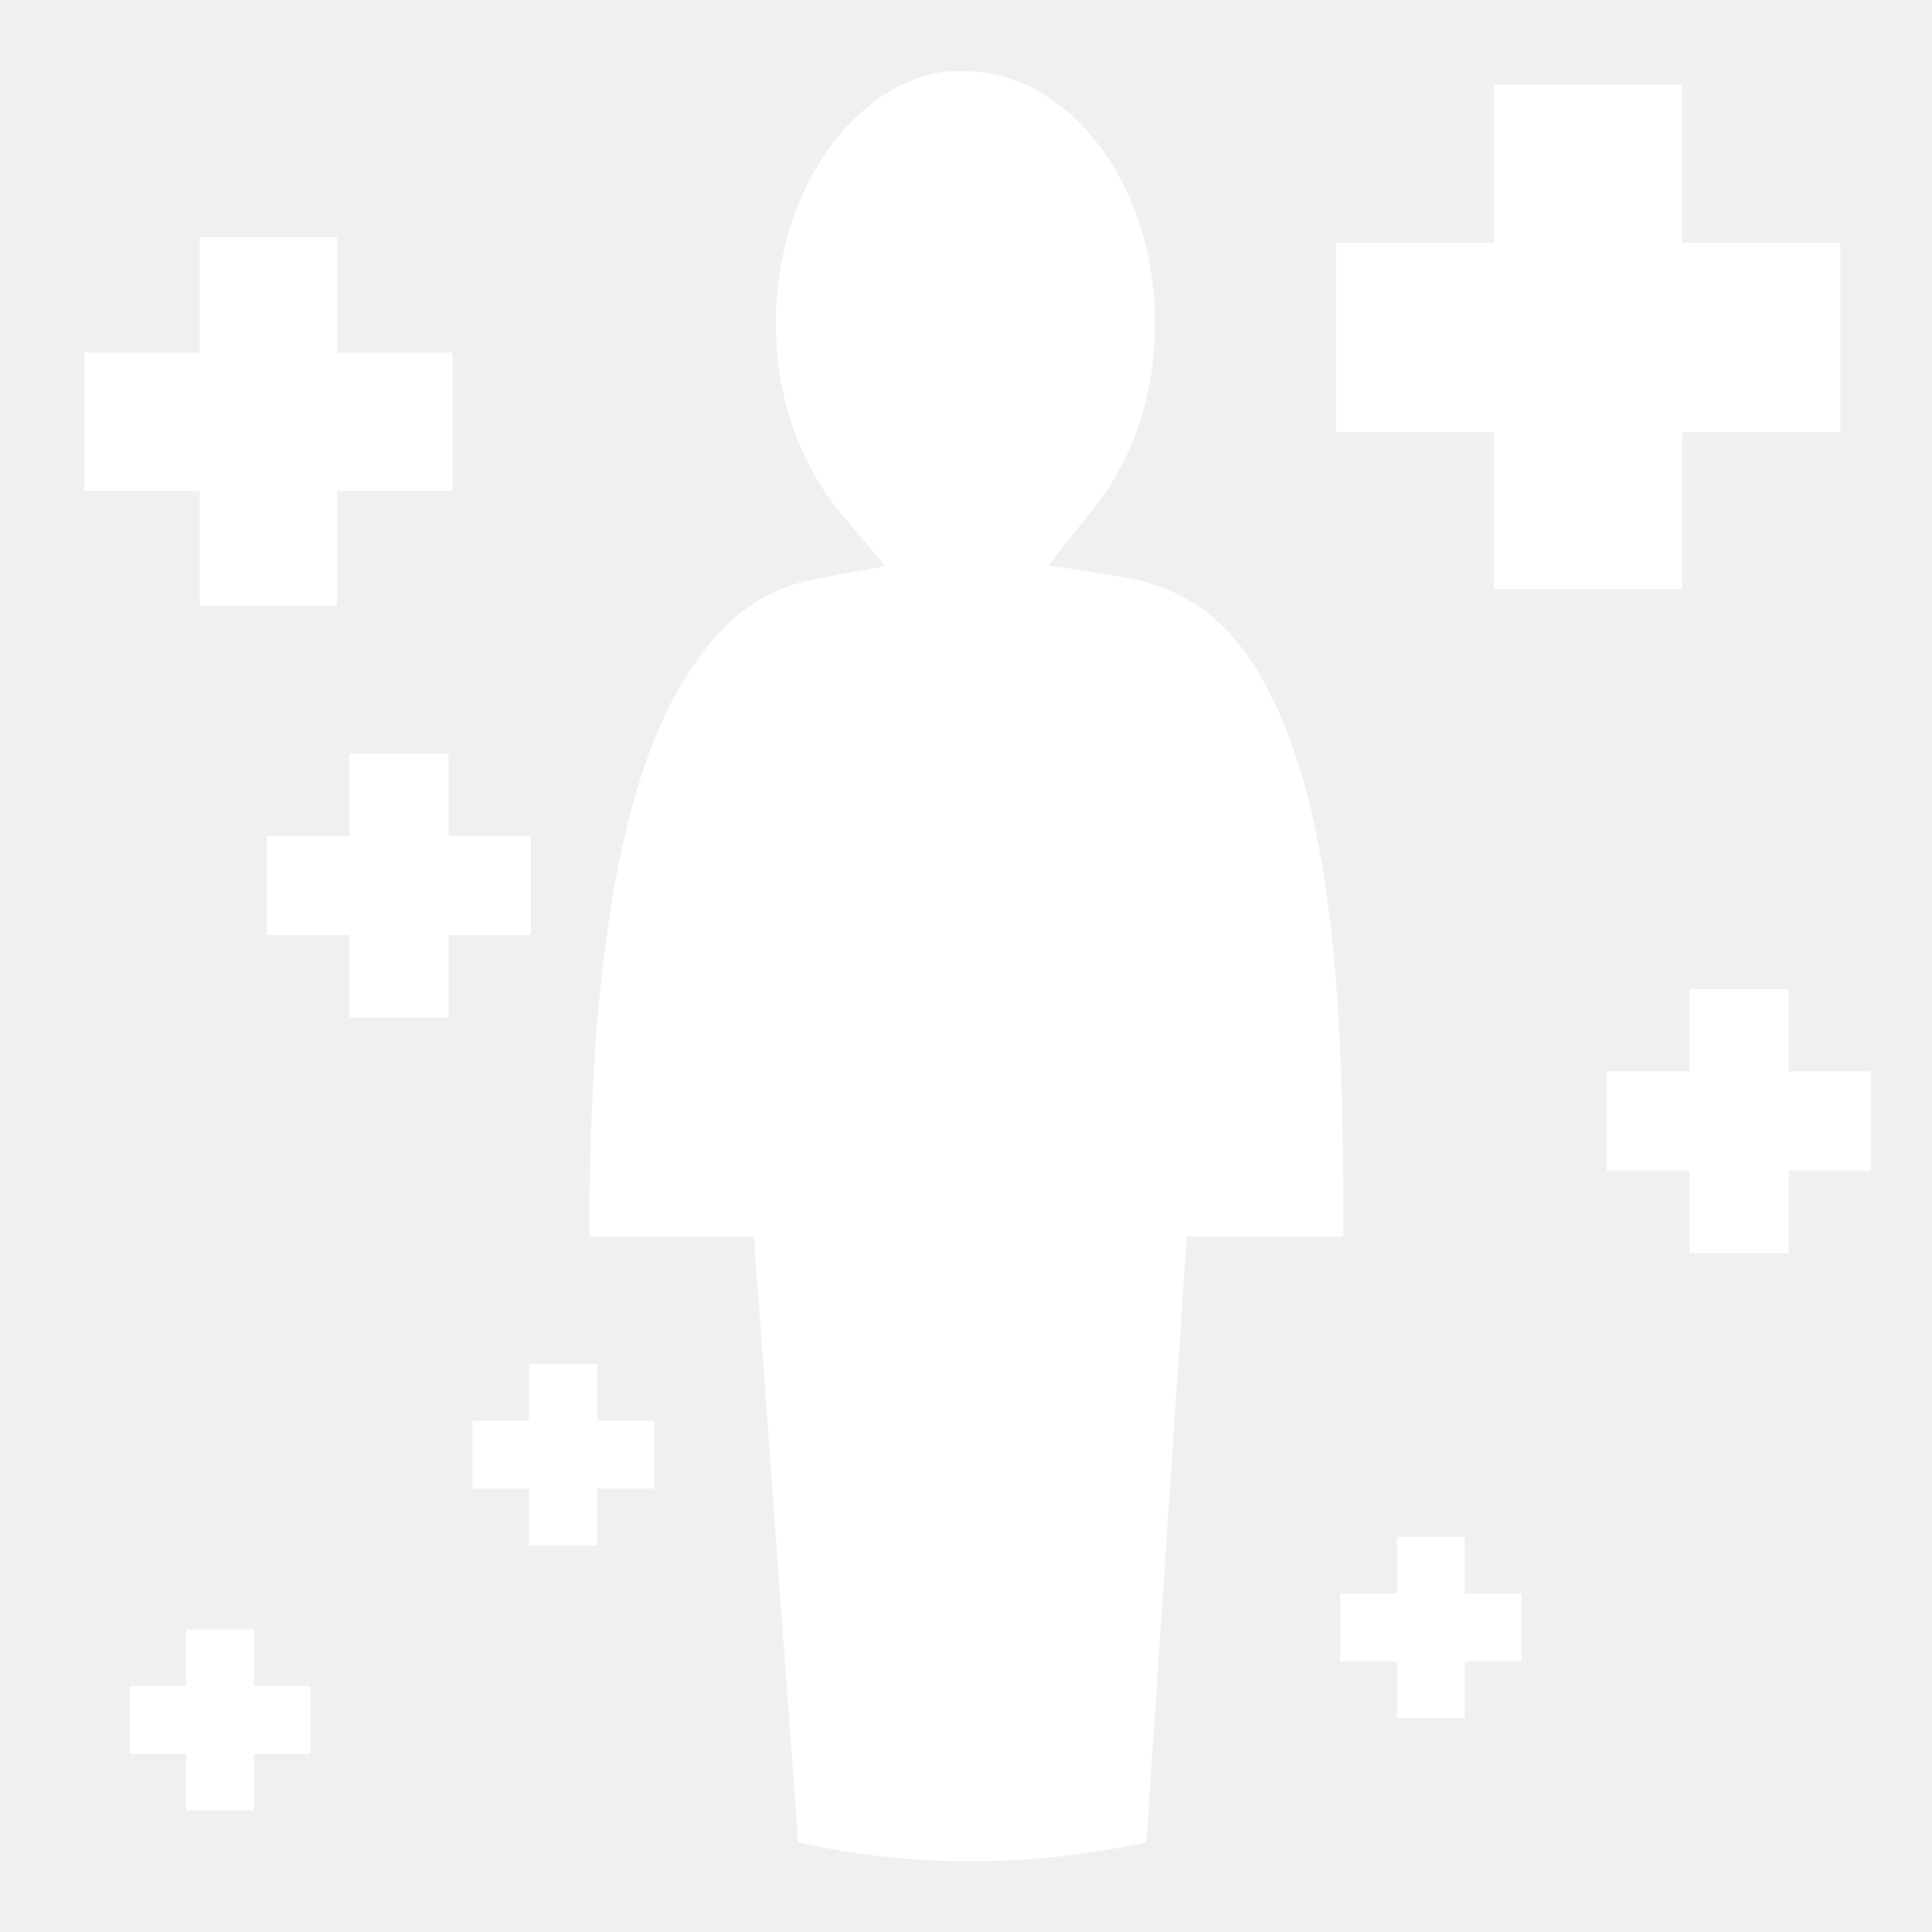
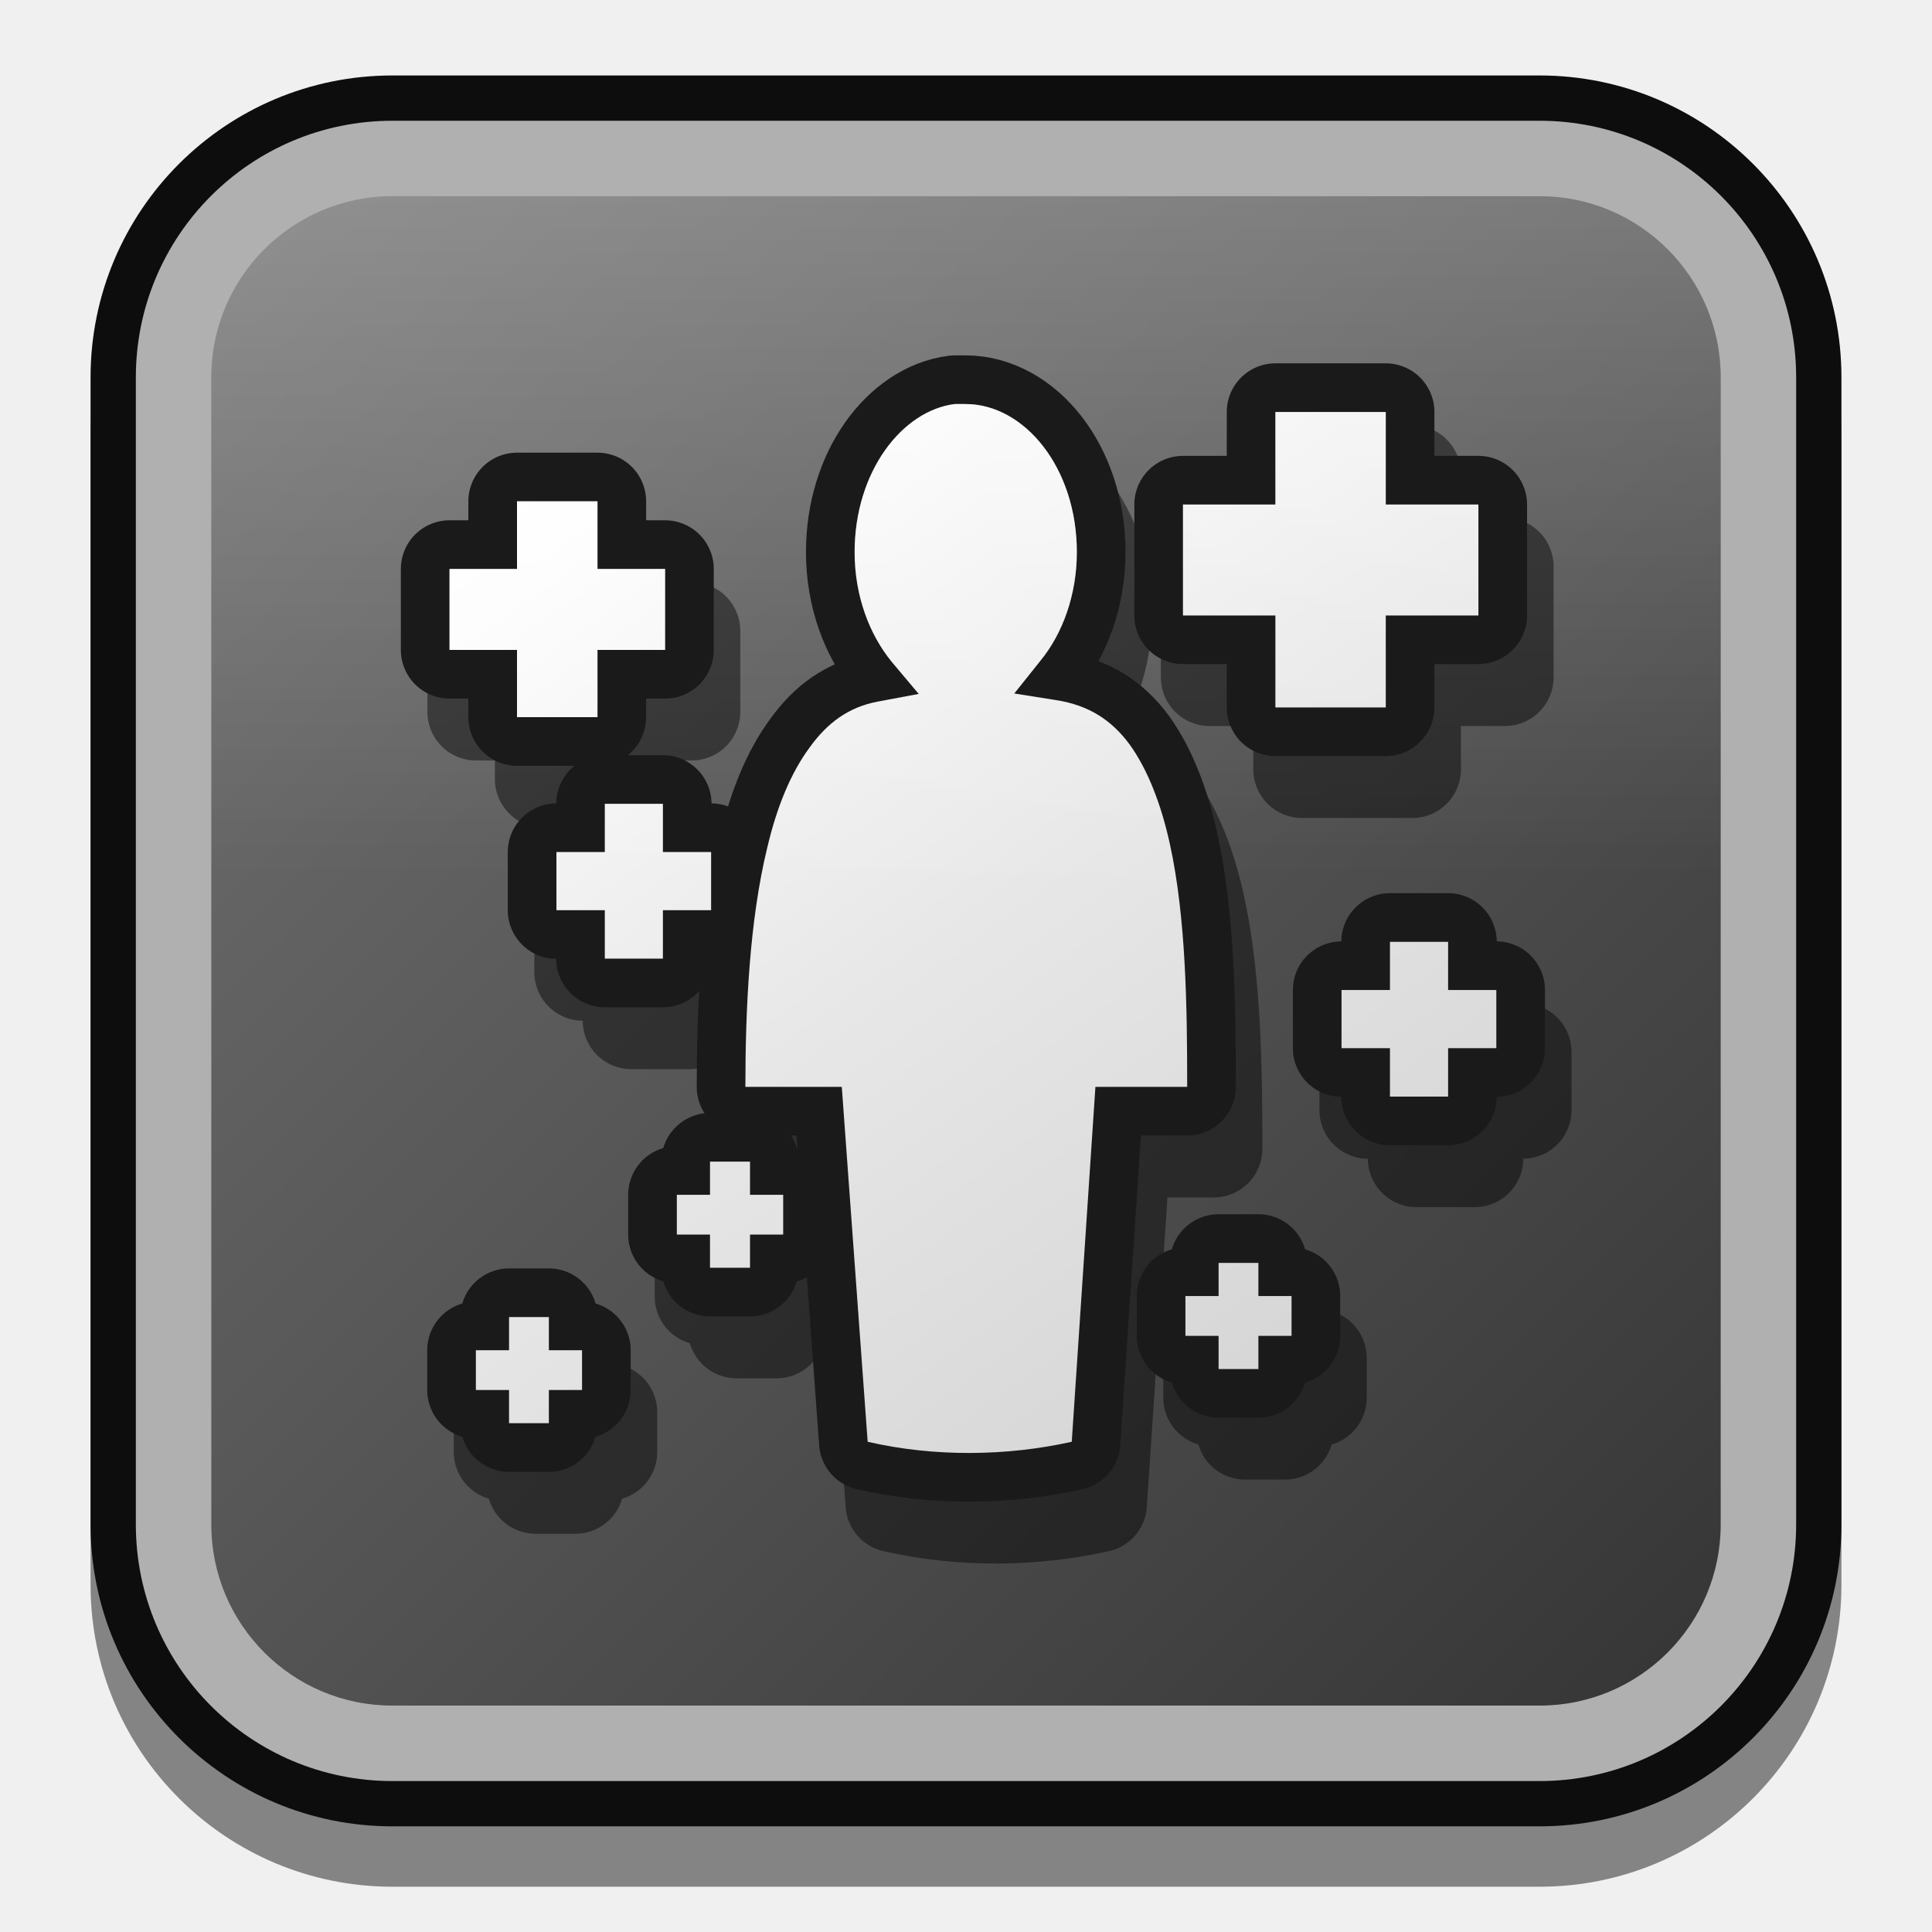
<svg xmlns="http://www.w3.org/2000/svg" viewBox="0 0 512 512">
-   <path fill="#ffffff" d="M250.9 18.9c-23.9 2.99-45.3 30.65-45.3 66.99 0 19.91 6.8 37.41 16.8 49.61l12.2 14.5-18.7 3.5c-13 2.5-22.6 9.5-30.7 20.8-8.5 11.5-14.8 26.9-19.1 45.2-8 32.7-9.9 72.7-9.9 108.2h43.6l11.7 160.5c30.4 7 63.1 6.5 92.3 0l10.7-160.5H356c0-35.7-.5-76.4-7.8-109.7-3.9-17.9-10-33.7-18.2-45.1-8.2-11.1-18.5-17.8-33.3-20.1l-18.9-3 11.9-14.9c9.9-12.1 16.4-29.6 16.4-49.01 0-38.54-24-66.99-50.3-66.99h-4.9zm145 3.59v41.85h-41.8v50.16h41.8v41.6h49.9v-41.6h41.9V64.34h-41.9V22.49h-49.9zM52.92 62.89v30.58H22.39v36.63h30.53v30.4h36.4v-30.4h30.58V93.47H89.32V62.89h-36.4zM92.63 199.7v21.8H70.75v26.3h21.88v21.9h26.27v-21.9h21.8v-26.3h-21.8v-21.8H92.63zm355.07 62.4v21.8h-21.9v26.3h21.9v21.9H474v-21.9h21.8v-26.3H474v-21.8h-26.3zm-307.5 99.4v15h-15v18h15v15h18.1v-15h15v-18h-15v-15h-18.1zm230 45.8v15h-15v18h15v15h18v-15h15v-18h-15v-15h-18zM49.32 431.8v15h-15v18h15v15h18.01v-15h15v-18h-15v-15H49.32z" />
+   <defs>
+     <linearGradient id="body-s" gradientUnits="userSpaceOnUse" x1="56" y1="52" x2="456" y2="452">
+       <stop offset="0" stop-color="#727272" />
+       <stop offset="1" stop-color="#353535" />
+     </linearGradient>
+     <linearGradient id="bevel-s" gradientUnits="userSpaceOnUse" x1="0" y1="52" x2="0" y2="452">
+       <stop offset="0" stop-color="#fff" stop-opacity="0.22" />
+       <stop offset="0.45" stop-color="#fff" stop-opacity="0" />
+     </linearGradient>
+   </defs>
+   <rect x="24" y="36" width="464" height="464" rx="80" fill="#000" opacity="0.45" />
+   <rect x="24" y="20" width="464" height="464" rx="80" fill="#0d0d0d" />
+   <rect x="36" y="32" width="440" height="440" rx="68" fill="#b0b0b0" />
+   <rect x="56" y="52" width="400" height="400" rx="48" fill="url(#body-s)" />
+   <rect x="56" y="52" width="400" height="400" rx="48" fill="url(#bevel-s)" />
+   <defs>
+     <linearGradient id="g-s" gradientUnits="userSpaceOnUse" x1="96" y1="32" x2="416" y2="480">
+       <stop offset="0" stop-color="#ffffff" />
+       <stop offset="0.5" stop-color="#e7e7e7" />
+       <stop offset="1" stop-color="#d4d4d4" />
+     </linearGradient>
+     <linearGradient id="r-s" gradientUnits="userSpaceOnUse" x1="0" y1="0" x2="0" y2="512">
+       <stop offset="0" stop-color="#fff" stop-opacity="0.45" />
+       <stop offset="0.22" stop-color="#fff" stop-opacity="0.2" />
+       <stop offset="0.48" stop-color="#fff" stop-opacity="0" />
+     </linearGradient>
+     <clipPath id="c-s">
+       <path d="M250.9 18.9c-23.9 2.99-45.3 30.65-45.3 66.99 0 19.91 6.8 37.41 16.8 49.61l12.2 14.5-18.7 3.5c-13 2.5-22.6 9.5-30.7 20.8-8.5 11.5-14.8 26.9-19.1 45.2-8 32.7-9.9 72.7-9.9 108.2h43.6l11.7 160.5c30.4 7 63.1 6.5 92.3 0l10.7-160.5H356c0-35.7-.5-76.4-7.8-109.7-3.9-17.9-10-33.7-18.2-45.1-8.2-11.1-18.5-17.8-33.3-20.1l-18.9-3 11.9-14.9c9.9-12.1 16.4-29.6 16.4-49.01 0-38.54-24-66.99-50.3-66.99h-4.9zm145 3.59v41.85h-41.8v50.16h41.8v41.6h49.9v-41.6h41.9V64.34h-41.9V22.49h-49.9zM52.92 62.89v30.58H22.39v36.63h30.53v30.4h36.4v-30.4h30.58V93.47H89.32V62.89h-36.4zM92.63 199.7v21.8H70.75v26.3h21.88v21.9h26.27v-21.9h21.8v-26.3h-21.8v-21.8H92.63zm355.07 62.4v21.8h-21.9v26.3h21.9v21.9H474v-21.9h21.8v-26.3H474v-21.8h-26.3zm-307.5 99.4v15h-15v18h15v15h18.1v-15h15v-18h-15v-15h-18.1zm230 45.8v15h-15v18h15v15h18v-15h15v-18h-15v-15h-18zM49.32 431.8v15h-15v18h15v15h18.01v-15h15v-18h-15v-15H49.32z" />
+     </clipPath>
+   </defs>
+   <g transform="translate(106 96) scale(0.586)">
+     <g opacity="0.45" transform="translate(12 28)">
+       <path d="M250.9 18.9c-23.9 2.99-45.3 30.65-45.3 66.99 0 19.91 6.8 37.41 16.8 49.61l12.2 14.5-18.7 3.5c-13 2.5-22.6 9.5-30.7 20.8-8.5 11.5-14.8 26.9-19.1 45.2-8 32.7-9.9 72.7-9.9 108.2h43.6l11.7 160.5c30.4 7 63.1 6.5 92.3 0l10.7-160.5H356c0-35.7-.5-76.4-7.8-109.7-3.9-17.9-10-33.7-18.2-45.1-8.2-11.1-18.5-17.8-33.3-20.1l-18.9-3 11.9-14.9c9.9-12.1 16.4-29.6 16.4-49.01 0-38.54-24-66.99-50.3-66.99h-4.9zm145 3.59v41.85h-41.8v50.16h41.8v41.6h49.9v-41.6h41.9V64.34h-41.9V22.49h-49.9zM52.92 62.89v30.58H22.39v36.63h30.53v30.4h36.4v-30.4h30.58V93.47H89.32V62.89h-36.4zM92.63 199.7v21.8H70.75v26.3h21.88v21.9h26.27v-21.9h21.8v-26.3h-21.8v-21.8H92.63zm355.07 62.4v21.8h-21.9v26.3h21.9v21.9H474v-21.9h21.8v-26.3H474v-21.8h-26.3zm-307.5 99.4v15h-15v18h15v15h18.1v-15h15v-18h-15v-15h-18.1zm230 45.8v15h-15v18h15v15h18v-15h15v-18h-15v-15h-18zM49.32 431.8v15h-15v18h15v15h18.01v-15h15v-18h-15v-15H49.32z" fill="#000" stroke="#000" stroke-width="44" stroke-linejoin="round" />
+     </g>
+     <path d="M250.9 18.9c-23.9 2.99-45.3 30.65-45.3 66.99 0 19.91 6.8 37.41 16.8 49.61l12.2 14.5-18.7 3.5c-13 2.5-22.6 9.5-30.7 20.8-8.5 11.5-14.8 26.9-19.1 45.2-8 32.7-9.9 72.7-9.9 108.2h43.6l11.7 160.5c30.4 7 63.1 6.5 92.3 0l10.7-160.5H356c0-35.7-.5-76.4-7.8-109.7-3.9-17.9-10-33.7-18.2-45.1-8.2-11.1-18.5-17.8-33.3-20.1l-18.9-3 11.9-14.9c9.9-12.1 16.4-29.6 16.4-49.01 0-38.54-24-66.99-50.3-66.99h-4.9zm145 3.59v41.85h-41.8v50.16h41.8v41.6h49.9v-41.6h41.9V64.34h-41.9V22.49h-49.9zM52.92 62.89v30.58H22.39v36.63h30.53v30.4h36.4v-30.4h30.58V93.47H89.32V62.89h-36.4zM92.63 199.7v21.8H70.75v26.3h21.88v21.9h26.27v-21.9h21.8v-26.3h-21.8v-21.8H92.63zm355.07 62.4v21.8h-21.9v26.3h21.9v21.9H474v-21.9h21.8v-26.3H474v-21.8h-26.3zm-307.5 99.4v15h-15v18h15v15h18.1v-15h15v-18h-15v-15h-18.1zm230 45.8v15h-15v18h15v15h18v-15h15v-18h-15v-15h-18zM49.32 431.8v15h-15v18h15v15h18.01v-15h15v-18h-15v-15H49.32z" fill="#1a1a1a" stroke="#1a1a1a" stroke-width="44" stroke-linejoin="round" stroke-linecap="round" />
+     <path d="M250.9 18.9c-23.9 2.99-45.3 30.65-45.3 66.99 0 19.91 6.8 37.41 16.8 49.61l12.2 14.5-18.7 3.5c-13 2.5-22.6 9.5-30.7 20.8-8.5 11.5-14.8 26.9-19.1 45.2-8 32.7-9.9 72.7-9.9 108.2h43.6l11.7 160.5c30.4 7 63.1 6.5 92.3 0l10.7-160.5H356c0-35.7-.5-76.4-7.8-109.7-3.9-17.9-10-33.7-18.2-45.1-8.2-11.1-18.5-17.8-33.3-20.1l-18.9-3 11.9-14.9c9.9-12.1 16.4-29.6 16.4-49.01 0-38.54-24-66.99-50.3-66.99h-4.9zm145 3.59v41.85h-41.8v50.16h41.8v41.6h49.9v-41.6h41.9V64.34h-41.9V22.49h-49.9zM52.92 62.89v30.58H22.39v36.63h30.53v30.4h36.4v-30.4h30.58V93.47H89.32V62.89h-36.4zM92.63 199.7v21.8H70.75v26.3h21.88v21.9h26.27v-21.9h21.8v-26.3h-21.8v-21.8H92.63zm355.07 62.4v21.8h-21.9v26.3h21.9v21.9H474v-21.9h21.8v-26.3H474v-21.8h-26.3zm-307.5 99.4v15h-15v18h15v15h18.1v-15h15v-18h-15v-15h-18.1zm230 45.8v15h-15v18h15v15h18v-15h15v-18h-15v-15h-18zM49.32 431.8v15h-15v18h15v15h18.01v-15h15v-18h-15v-15H49.32z" fill="url(#g-s)" />
+     <rect x="0" y="0" width="512" height="512" clip-path="url(#c-s)" fill="url(#r-s)" />
+   </g>
</svg>
